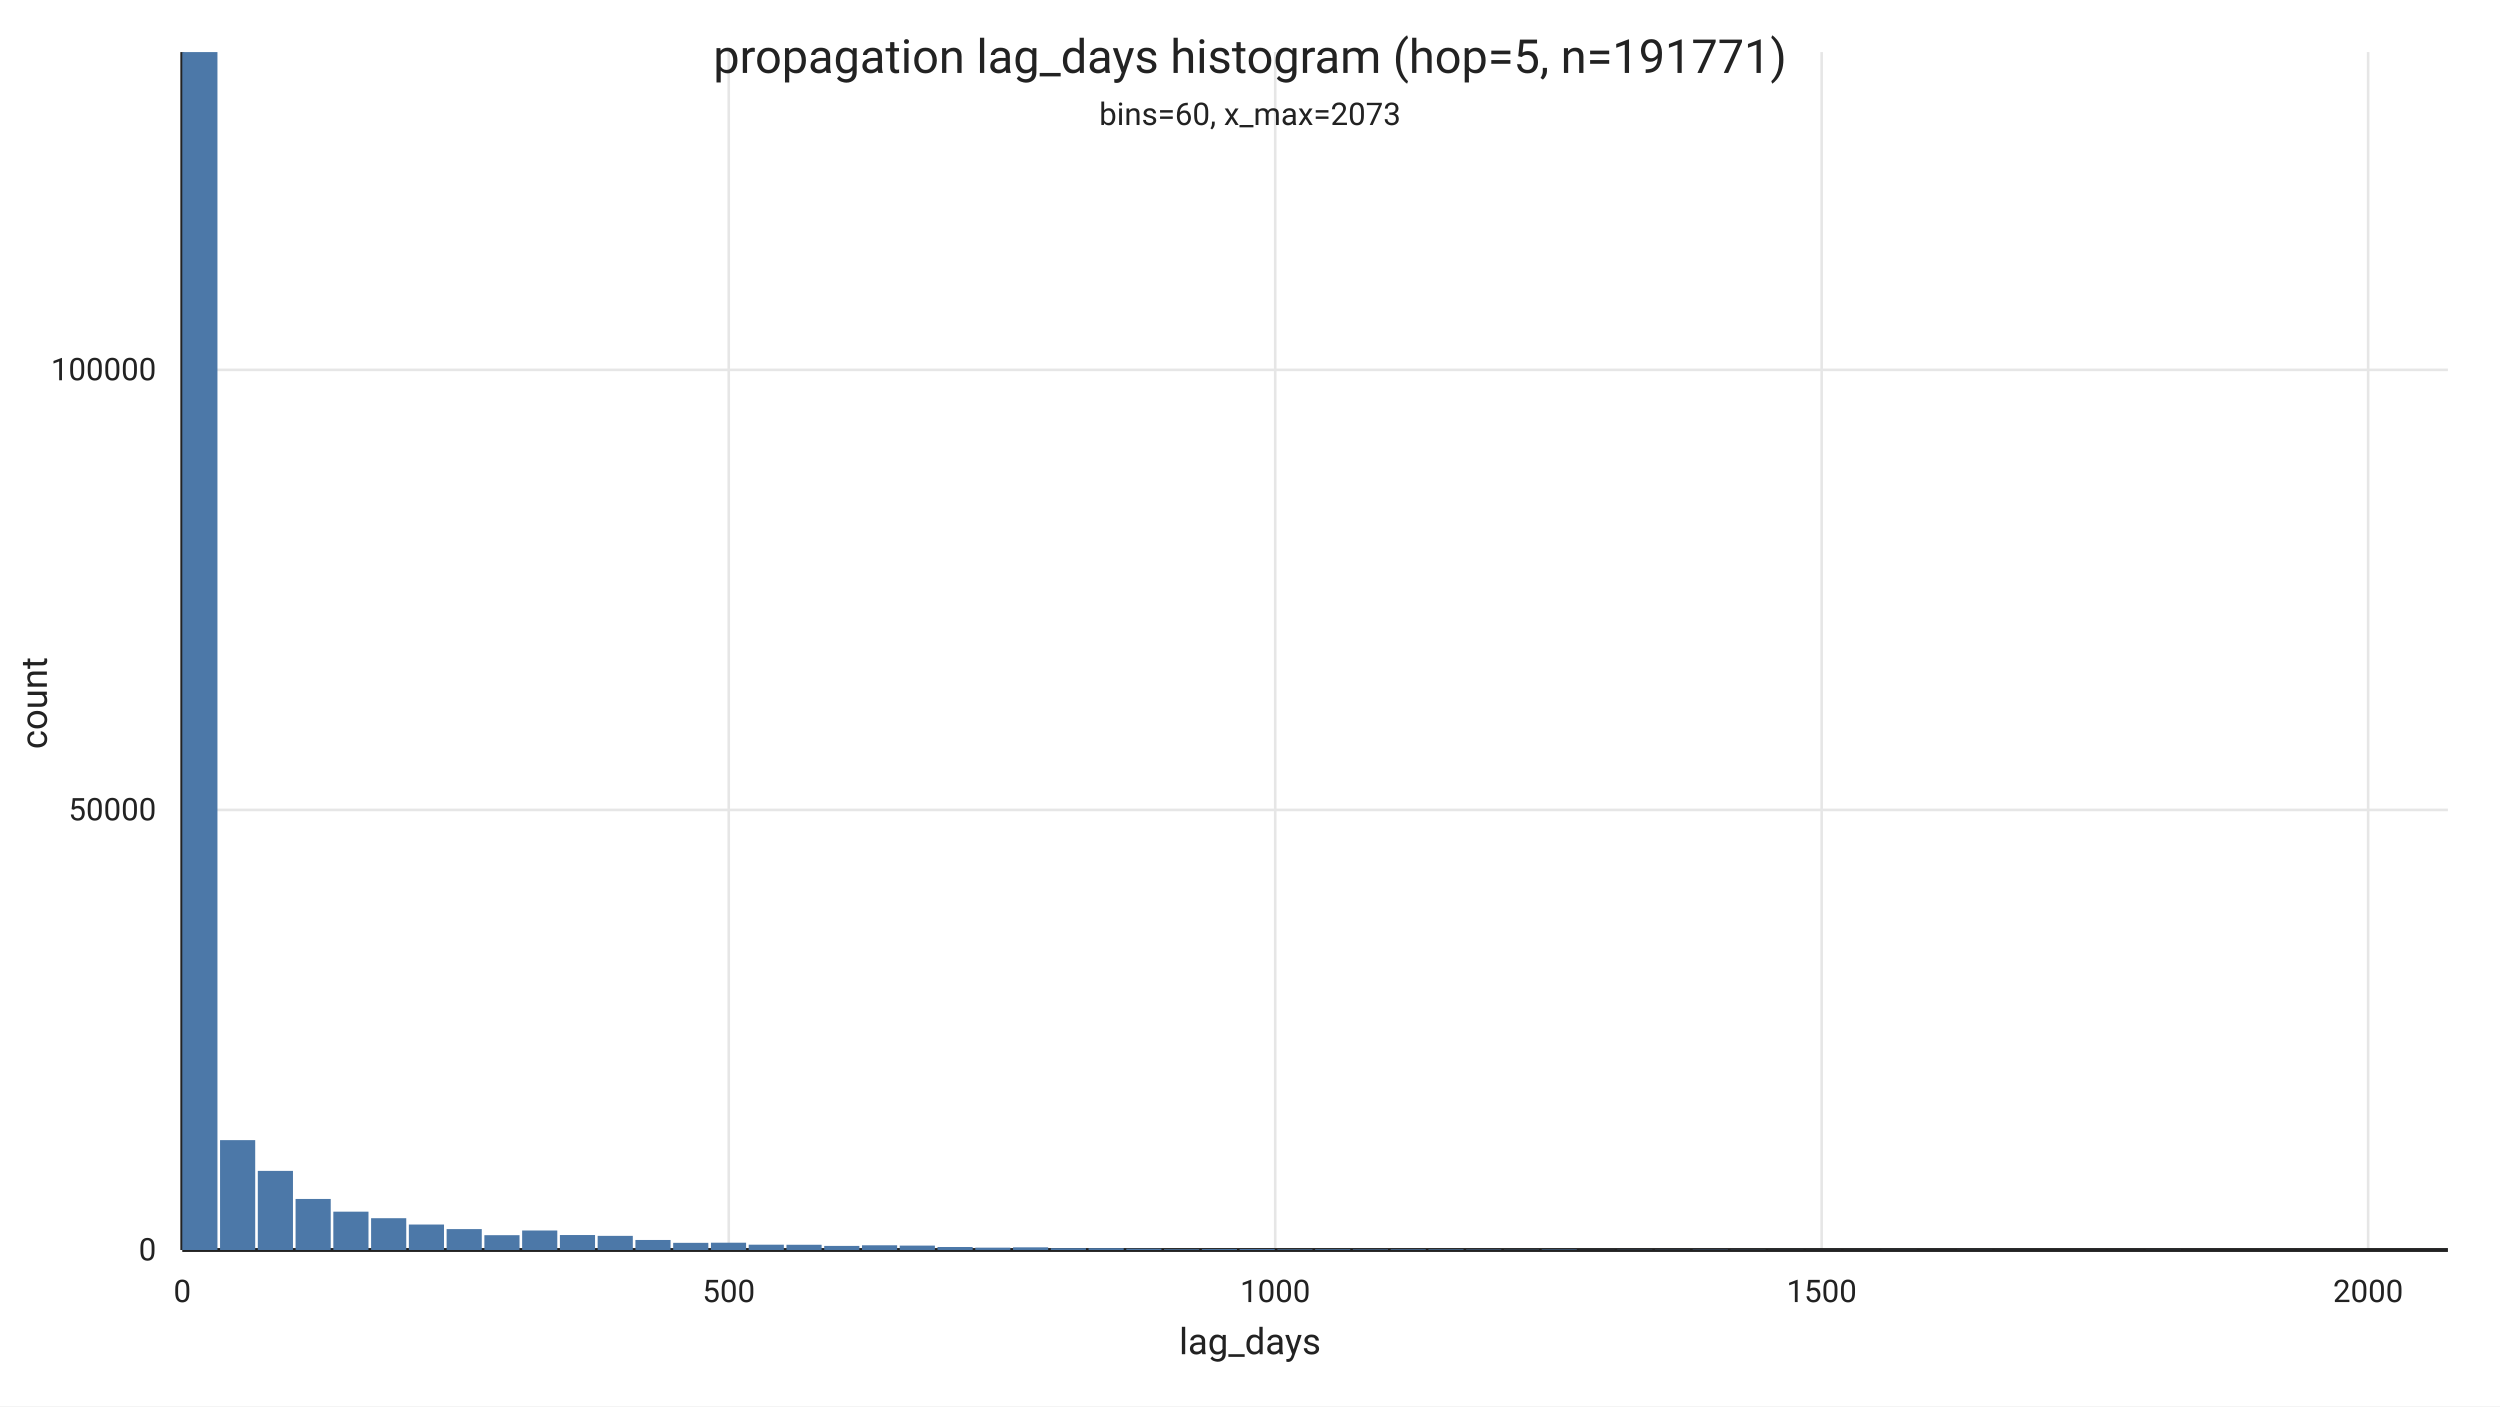
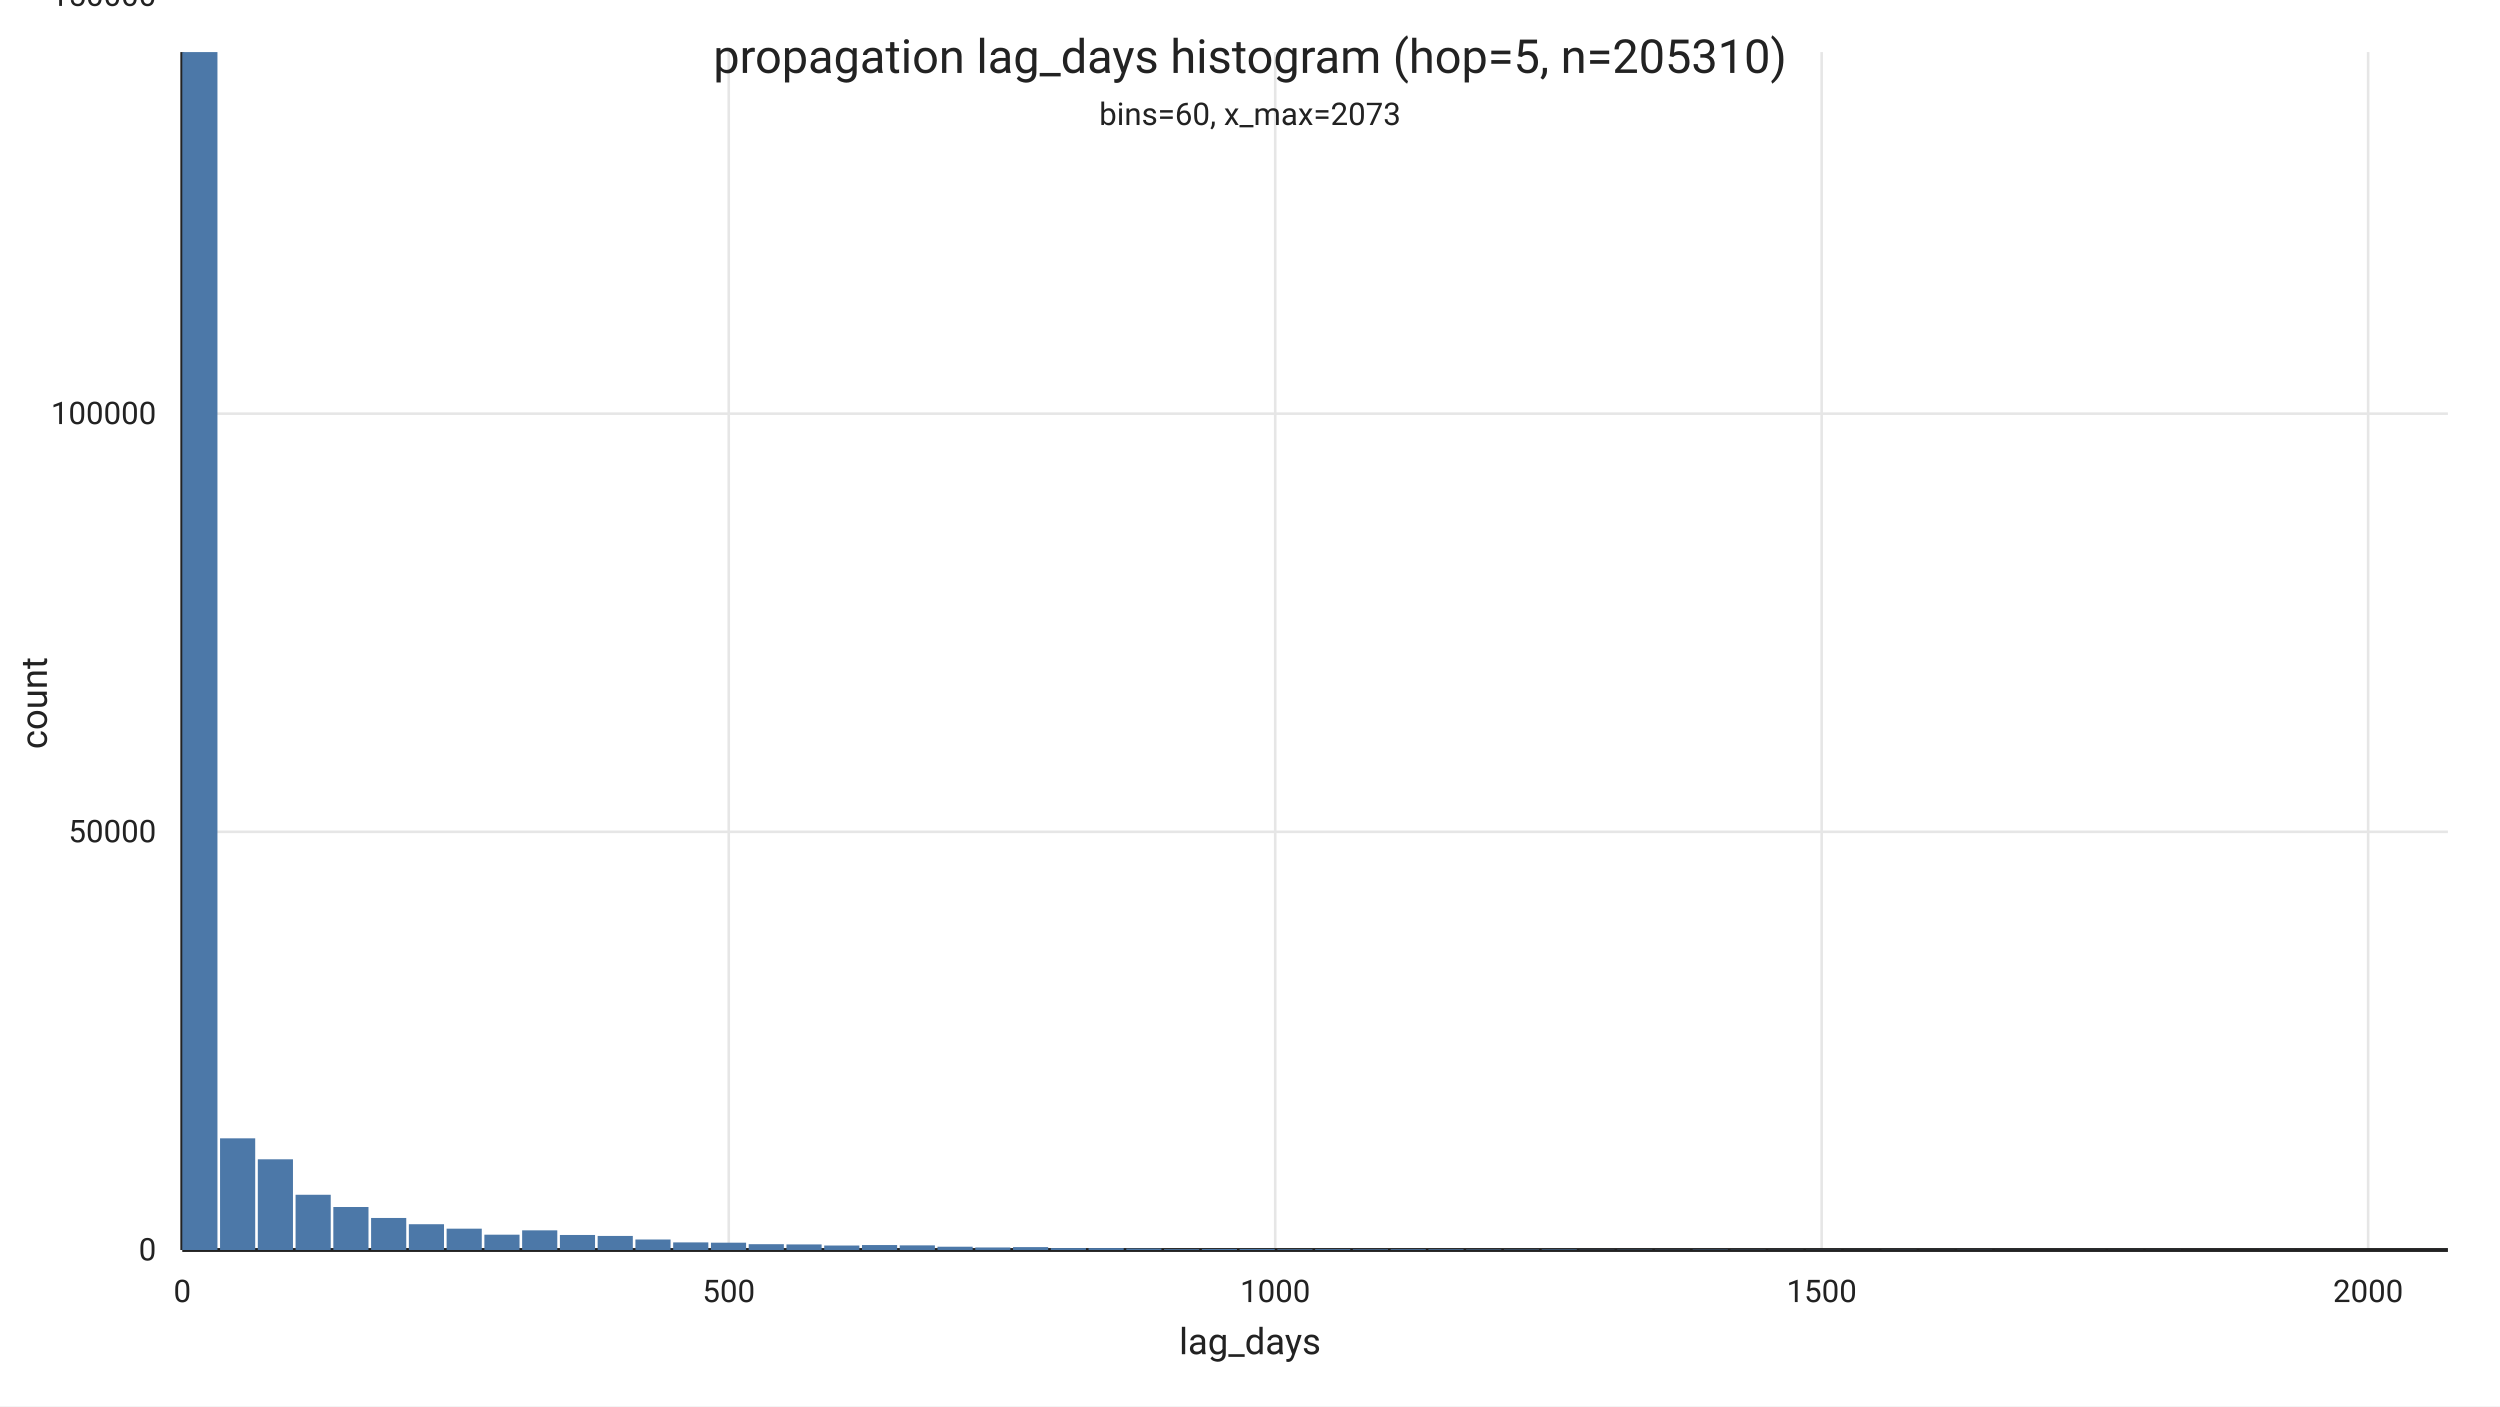
<svg xmlns="http://www.w3.org/2000/svg" width="960" height="540" viewBox="0 0 960 540">
  <rect x="0" y="0" width="960" height="540" fill="white" />
  <line x1="70.00" y1="480.00" x2="940.00" y2="480.00" stroke="#E6E6E6" stroke-width="1" />
  <text x="60.00" y="484.00" text-anchor="end" font-family="system-ui, -apple-system, Segoe UI, Roboto, Helvetica, Arial, sans-serif" font-size="12" fill="#222222">0</text>
-   <line x1="70.00" y1="311.01" x2="940.00" y2="311.01" stroke="#E6E6E6" stroke-width="1" />
-   <text x="60.00" y="315.01" text-anchor="end" font-family="system-ui, -apple-system, Segoe UI, Roboto, Helvetica, Arial, sans-serif" font-size="12" fill="#222222">50000</text>
-   <line x1="70.00" y1="142.02" x2="940.00" y2="142.02" stroke="#E6E6E6" stroke-width="1" />
-   <text x="60.00" y="146.02" text-anchor="end" font-family="system-ui, -apple-system, Segoe UI, Roboto, Helvetica, Arial, sans-serif" font-size="12" fill="#222222">100000</text>
-   <line x1="70.00" y1="-26.97" x2="940.00" y2="-26.97" stroke="#E6E6E6" stroke-width="1" />
-   <text x="60.00" y="-22.97" text-anchor="end" font-family="system-ui, -apple-system, Segoe UI, Roboto, Helvetica, Arial, sans-serif" font-size="12" fill="#222222">150000</text>
+   <line x1="70.00" y1="319.42" x2="940.00" y2="319.42" stroke="#E6E6E6" stroke-width="1" />
+   <text x="60.00" y="323.42" text-anchor="end" font-family="system-ui, -apple-system, Segoe UI, Roboto, Helvetica, Arial, sans-serif" font-size="12" fill="#222222">50000</text>
+   <line x1="70.00" y1="158.85" x2="940.00" y2="158.85" stroke="#E6E6E6" stroke-width="1" />
+   <text x="60.00" y="162.85" text-anchor="end" font-family="system-ui, -apple-system, Segoe UI, Roboto, Helvetica, Arial, sans-serif" font-size="12" fill="#222222">100000</text>
+   <line x1="70.00" y1="-1.73" x2="940.00" y2="-1.73" stroke="#E6E6E6" stroke-width="1" />
+   <text x="60.00" y="2.27" text-anchor="end" font-family="system-ui, -apple-system, Segoe UI, Roboto, Helvetica, Arial, sans-serif" font-size="12" fill="#222222">150000</text>
  <line x1="70.00" y1="20.00" x2="70.00" y2="480.00" stroke="#E6E6E6" stroke-width="1" />
  <text x="70.00" y="500.00" text-anchor="middle" font-family="system-ui, -apple-system, Segoe UI, Roboto, Helvetica, Arial, sans-serif" font-size="12" fill="#222222">0</text>
  <line x1="279.84" y1="20.00" x2="279.84" y2="480.00" stroke="#E6E6E6" stroke-width="1" />
  <text x="279.84" y="500.00" text-anchor="middle" font-family="system-ui, -apple-system, Segoe UI, Roboto, Helvetica, Arial, sans-serif" font-size="12" fill="#222222">500</text>
  <line x1="489.68" y1="20.00" x2="489.68" y2="480.00" stroke="#E6E6E6" stroke-width="1" />
  <text x="489.68" y="500.00" text-anchor="middle" font-family="system-ui, -apple-system, Segoe UI, Roboto, Helvetica, Arial, sans-serif" font-size="12" fill="#222222">1000</text>
  <line x1="699.52" y1="20.00" x2="699.52" y2="480.00" stroke="#E6E6E6" stroke-width="1" />
  <text x="699.52" y="500.00" text-anchor="middle" font-family="system-ui, -apple-system, Segoe UI, Roboto, Helvetica, Arial, sans-serif" font-size="12" fill="#222222">1500</text>
  <line x1="909.36" y1="20.00" x2="909.36" y2="480.00" stroke="#E6E6E6" stroke-width="1" />
  <text x="909.36" y="500.00" text-anchor="middle" font-family="system-ui, -apple-system, Segoe UI, Roboto, Helvetica, Arial, sans-serif" font-size="12" fill="#222222">2000</text>
  <line x1="1119.20" y1="20.00" x2="1119.20" y2="480.00" stroke="#E6E6E6" stroke-width="1" />
  <text x="1119.20" y="500.00" text-anchor="middle" font-family="system-ui, -apple-system, Segoe UI, Roboto, Helvetica, Arial, sans-serif" font-size="12" fill="#222222">2500</text>
  <line x1="70.00" y1="480.00" x2="940.00" y2="480.00" stroke="#222222" stroke-width="1.5" />
  <line x1="70.00" y1="20.00" x2="70.00" y2="480.00" stroke="#222222" stroke-width="1.5" />
  <rect x="70.00" y="20.00" width="13.50" height="460.00" fill="#4C78A8" />
-   <rect x="84.50" y="437.81" width="13.50" height="42.19" fill="#4C78A8" />
-   <rect x="99.00" y="449.62" width="13.50" height="30.38" fill="#4C78A8" />
-   <rect x="113.50" y="460.40" width="13.50" height="19.60" fill="#4C78A8" />
-   <rect x="128.00" y="465.28" width="13.50" height="14.72" fill="#4C78A8" />
-   <rect x="142.50" y="467.79" width="13.50" height="12.21" fill="#4C78A8" />
-   <rect x="157.00" y="470.22" width="13.50" height="9.78" fill="#4C78A8" />
-   <rect x="171.50" y="471.97" width="13.50" height="8.03" fill="#4C78A8" />
-   <rect x="186.00" y="474.31" width="13.50" height="5.69" fill="#4C78A8" />
-   <rect x="200.50" y="472.51" width="13.50" height="7.49" fill="#4C78A8" />
-   <rect x="215.00" y="474.25" width="13.50" height="5.75" fill="#4C78A8" />
-   <rect x="229.50" y="474.57" width="13.50" height="5.43" fill="#4C78A8" />
-   <rect x="244.00" y="476.15" width="13.50" height="3.85" fill="#4C78A8" />
-   <rect x="258.50" y="477.25" width="13.50" height="2.75" fill="#4C78A8" />
-   <rect x="273.00" y="477.20" width="13.50" height="2.80" fill="#4C78A8" />
-   <rect x="287.50" y="477.96" width="13.50" height="2.04" fill="#4C78A8" />
-   <rect x="302.00" y="477.99" width="13.50" height="2.01" fill="#4C78A8" />
-   <rect x="316.50" y="478.43" width="13.50" height="1.57" fill="#4C78A8" />
-   <rect x="331.00" y="478.19" width="13.50" height="1.81" fill="#4C78A8" />
-   <rect x="345.50" y="478.31" width="13.50" height="1.69" fill="#4C78A8" />
-   <rect x="360.00" y="478.85" width="13.50" height="1.15" fill="#4C78A8" />
-   <rect x="374.50" y="479.10" width="13.50" height="0.90" fill="#4C78A8" />
-   <rect x="389.00" y="478.98" width="13.50" height="1.02" fill="#4C78A8" />
-   <rect x="403.50" y="479.31" width="13.50" height="0.69" fill="#4C78A8" />
-   <rect x="418.00" y="479.31" width="13.50" height="0.69" fill="#4C78A8" />
-   <rect x="432.50" y="479.50" width="13.50" height="0.50" fill="#4C78A8" />
-   <rect x="447.00" y="479.71" width="13.50" height="0.29" fill="#4C78A8" />
-   <rect x="461.50" y="479.64" width="13.50" height="0.36" fill="#4C78A8" />
-   <rect x="476.00" y="479.63" width="13.50" height="0.37" fill="#4C78A8" />
-   <rect x="490.50" y="479.75" width="13.50" height="0.25" fill="#4C78A8" />
-   <rect x="505.00" y="479.71" width="13.50" height="0.29" fill="#4C78A8" />
-   <rect x="519.50" y="479.77" width="13.50" height="0.23" fill="#4C78A8" />
-   <rect x="534.00" y="479.73" width="13.50" height="0.27" fill="#4C78A8" />
-   <rect x="548.50" y="479.75" width="13.50" height="0.25" fill="#4C78A8" />
-   <rect x="563.00" y="479.82" width="13.50" height="0.18" fill="#4C78A8" />
-   <rect x="577.50" y="479.90" width="13.50" height="0.10" fill="#4C78A8" />
-   <rect x="592.00" y="479.81" width="13.50" height="0.19" fill="#4C78A8" />
-   <rect x="606.50" y="479.97" width="13.50" height="0.03" fill="#4C78A8" />
-   <rect x="621.00" y="479.93" width="13.50" height="0.07" fill="#4C78A8" />
-   <rect x="635.50" y="479.93" width="13.50" height="0.07" fill="#4C78A8" />
-   <rect x="650.00" y="479.89" width="13.50" height="0.11" fill="#4C78A8" />
-   <rect x="664.50" y="479.94" width="13.50" height="0.06" fill="#4C78A8" />
-   <rect x="679.00" y="479.97" width="13.50" height="0.03" fill="#4C78A8" />
-   <rect x="693.50" y="479.98" width="13.50" height="0.02" fill="#4C78A8" />
-   <rect x="708.00" y="479.98" width="13.50" height="0.02" fill="#4C78A8" />
-   <rect x="722.50" y="479.97" width="13.50" height="0.03" fill="#4C78A8" />
-   <rect x="737.00" y="479.99" width="13.50" height="0.01" fill="#4C78A8" />
-   <rect x="751.50" y="479.97" width="13.50" height="0.03" fill="#4C78A8" />
-   <rect x="766.00" y="479.98" width="13.50" height="0.02" fill="#4C78A8" />
-   <rect x="780.50" y="480.00" width="13.50" height="0.00" fill="#4C78A8" />
-   <rect x="795.00" y="479.99" width="13.50" height="0.01" fill="#4C78A8" />
-   <rect x="809.50" y="479.99" width="13.50" height="0.01" fill="#4C78A8" />
+   <rect x="84.50" y="437.12" width="13.50" height="42.88" fill="#4C78A8" />
+   <rect x="99.00" y="445.17" width="13.50" height="34.83" fill="#4C78A8" />
+   <rect x="113.50" y="458.79" width="13.50" height="21.21" fill="#4C78A8" />
+   <rect x="128.00" y="463.49" width="13.50" height="16.51" fill="#4C78A8" />
+   <rect x="142.50" y="467.70" width="13.50" height="12.30" fill="#4C78A8" />
+   <rect x="157.00" y="470.10" width="13.50" height="9.90" fill="#4C78A8" />
+   <rect x="171.50" y="471.81" width="13.50" height="8.19" fill="#4C78A8" />
+   <rect x="186.00" y="474.12" width="13.50" height="5.88" fill="#4C78A8" />
+   <rect x="200.50" y="472.45" width="13.50" height="7.55" fill="#4C78A8" />
+   <rect x="215.00" y="474.23" width="13.50" height="5.77" fill="#4C78A8" />
+   <rect x="229.50" y="474.60" width="13.50" height="5.40" fill="#4C78A8" />
+   <rect x="244.00" y="475.97" width="13.50" height="4.03" fill="#4C78A8" />
+   <rect x="258.50" y="477.08" width="13.50" height="2.92" fill="#4C78A8" />
+   <rect x="273.00" y="477.19" width="13.50" height="2.81" fill="#4C78A8" />
+   <rect x="287.50" y="477.77" width="13.50" height="2.23" fill="#4C78A8" />
+   <rect x="302.00" y="477.86" width="13.50" height="2.14" fill="#4C78A8" />
+   <rect x="316.50" y="478.28" width="13.50" height="1.72" fill="#4C78A8" />
+   <rect x="331.00" y="478.10" width="13.50" height="1.90" fill="#4C78A8" />
+   <rect x="345.50" y="478.22" width="13.50" height="1.78" fill="#4C78A8" />
+   <rect x="360.00" y="478.74" width="13.50" height="1.26" fill="#4C78A8" />
+   <rect x="374.50" y="479.03" width="13.50" height="0.97" fill="#4C78A8" />
+   <rect x="389.00" y="478.89" width="13.50" height="1.11" fill="#4C78A8" />
+   <rect x="403.50" y="479.27" width="13.50" height="0.73" fill="#4C78A8" />
+   <rect x="418.00" y="479.28" width="13.50" height="0.72" fill="#4C78A8" />
+   <rect x="432.50" y="479.45" width="13.50" height="0.55" fill="#4C78A8" />
+   <rect x="447.00" y="479.68" width="13.50" height="0.32" fill="#4C78A8" />
+   <rect x="461.50" y="479.61" width="13.50" height="0.39" fill="#4C78A8" />
+   <rect x="476.00" y="479.60" width="13.50" height="0.40" fill="#4C78A8" />
+   <rect x="490.50" y="479.71" width="13.50" height="0.29" fill="#4C78A8" />
+   <rect x="505.00" y="479.67" width="13.50" height="0.33" fill="#4C78A8" />
+   <rect x="519.50" y="479.73" width="13.50" height="0.27" fill="#4C78A8" />
+   <rect x="534.00" y="479.69" width="13.50" height="0.31" fill="#4C78A8" />
+   <rect x="548.50" y="479.72" width="13.50" height="0.28" fill="#4C78A8" />
+   <rect x="563.00" y="479.80" width="13.50" height="0.20" fill="#4C78A8" />
+   <rect x="577.50" y="479.83" width="13.50" height="0.17" fill="#4C78A8" />
+   <rect x="592.00" y="479.79" width="13.50" height="0.21" fill="#4C78A8" />
+   <rect x="606.50" y="479.93" width="13.50" height="0.07" fill="#4C78A8" />
+   <rect x="621.00" y="479.90" width="13.50" height="0.10" fill="#4C78A8" />
+   <rect x="635.50" y="479.92" width="13.50" height="0.08" fill="#4C78A8" />
+   <rect x="650.00" y="479.87" width="13.50" height="0.13" fill="#4C78A8" />
+   <rect x="664.50" y="479.92" width="13.50" height="0.08" fill="#4C78A8" />
+   <rect x="679.00" y="479.95" width="13.50" height="0.05" fill="#4C78A8" />
+   <rect x="693.50" y="479.95" width="13.50" height="0.05" fill="#4C78A8" />
+   <rect x="708.00" y="479.97" width="13.50" height="0.03" fill="#4C78A8" />
+   <rect x="722.50" y="479.95" width="13.50" height="0.05" fill="#4C78A8" />
+   <rect x="737.00" y="479.97" width="13.50" height="0.03" fill="#4C78A8" />
+   <rect x="751.50" y="479.95" width="13.50" height="0.05" fill="#4C78A8" />
+   <rect x="766.00" y="479.97" width="13.50" height="0.03" fill="#4C78A8" />
+   <rect x="780.50" y="479.99" width="13.50" height="0.01" fill="#4C78A8" />
+   <rect x="795.00" y="479.97" width="13.50" height="0.03" fill="#4C78A8" />
+   <rect x="809.50" y="479.97" width="13.50" height="0.03" fill="#4C78A8" />
  <rect x="824.00" y="479.97" width="13.50" height="0.03" fill="#4C78A8" />
  <rect x="838.50" y="479.99" width="13.50" height="0.01" fill="#4C78A8" />
  <rect x="853.00" y="480.00" width="13.50" height="0.00" fill="#4C78A8" />
-   <rect x="867.50" y="479.99" width="13.50" height="0.01" fill="#4C78A8" />
+   <rect x="867.50" y="479.98" width="13.50" height="0.02" fill="#4C78A8" />
  <rect x="882.00" y="479.99" width="13.50" height="0.01" fill="#4C78A8" />
  <rect x="896.50" y="480.00" width="13.50" height="0.00" fill="#4C78A8" />
  <rect x="911.00" y="480.00" width="13.50" height="0.00" fill="#4C78A8" />
  <rect x="925.50" y="479.99" width="13.50" height="0.01" fill="#4C78A8" />
-   <text x="480.00" y="28" text-anchor="middle" font-family="system-ui, -apple-system, Segoe UI, Roboto, Helvetica, Arial, sans-serif" font-size="18" fill="#222222">propagation lag_days histogram (hop=5, n=191771)</text>
+   <text x="480.00" y="28" text-anchor="middle" font-family="system-ui, -apple-system, Segoe UI, Roboto, Helvetica, Arial, sans-serif" font-size="18" fill="#222222">propagation lag_days histogram (hop=5, n=205310)</text>
  <text x="480.00" y="48" text-anchor="middle" font-family="system-ui, -apple-system, Segoe UI, Roboto, Helvetica, Arial, sans-serif" font-size="12" fill="#222222">bins=60, x_max=2073</text>
  <text x="480.00" y="520.00" text-anchor="middle" font-family="system-ui, -apple-system, Segoe UI, Roboto, Helvetica, Arial, sans-serif" font-size="14" fill="#222222">lag_days</text>
  <text x="18" y="270.00" text-anchor="middle" font-family="system-ui, -apple-system, Segoe UI, Roboto, Helvetica, Arial, sans-serif" font-size="14" fill="#222222" transform="rotate(-90 18 270.00)">count</text>
</svg>
